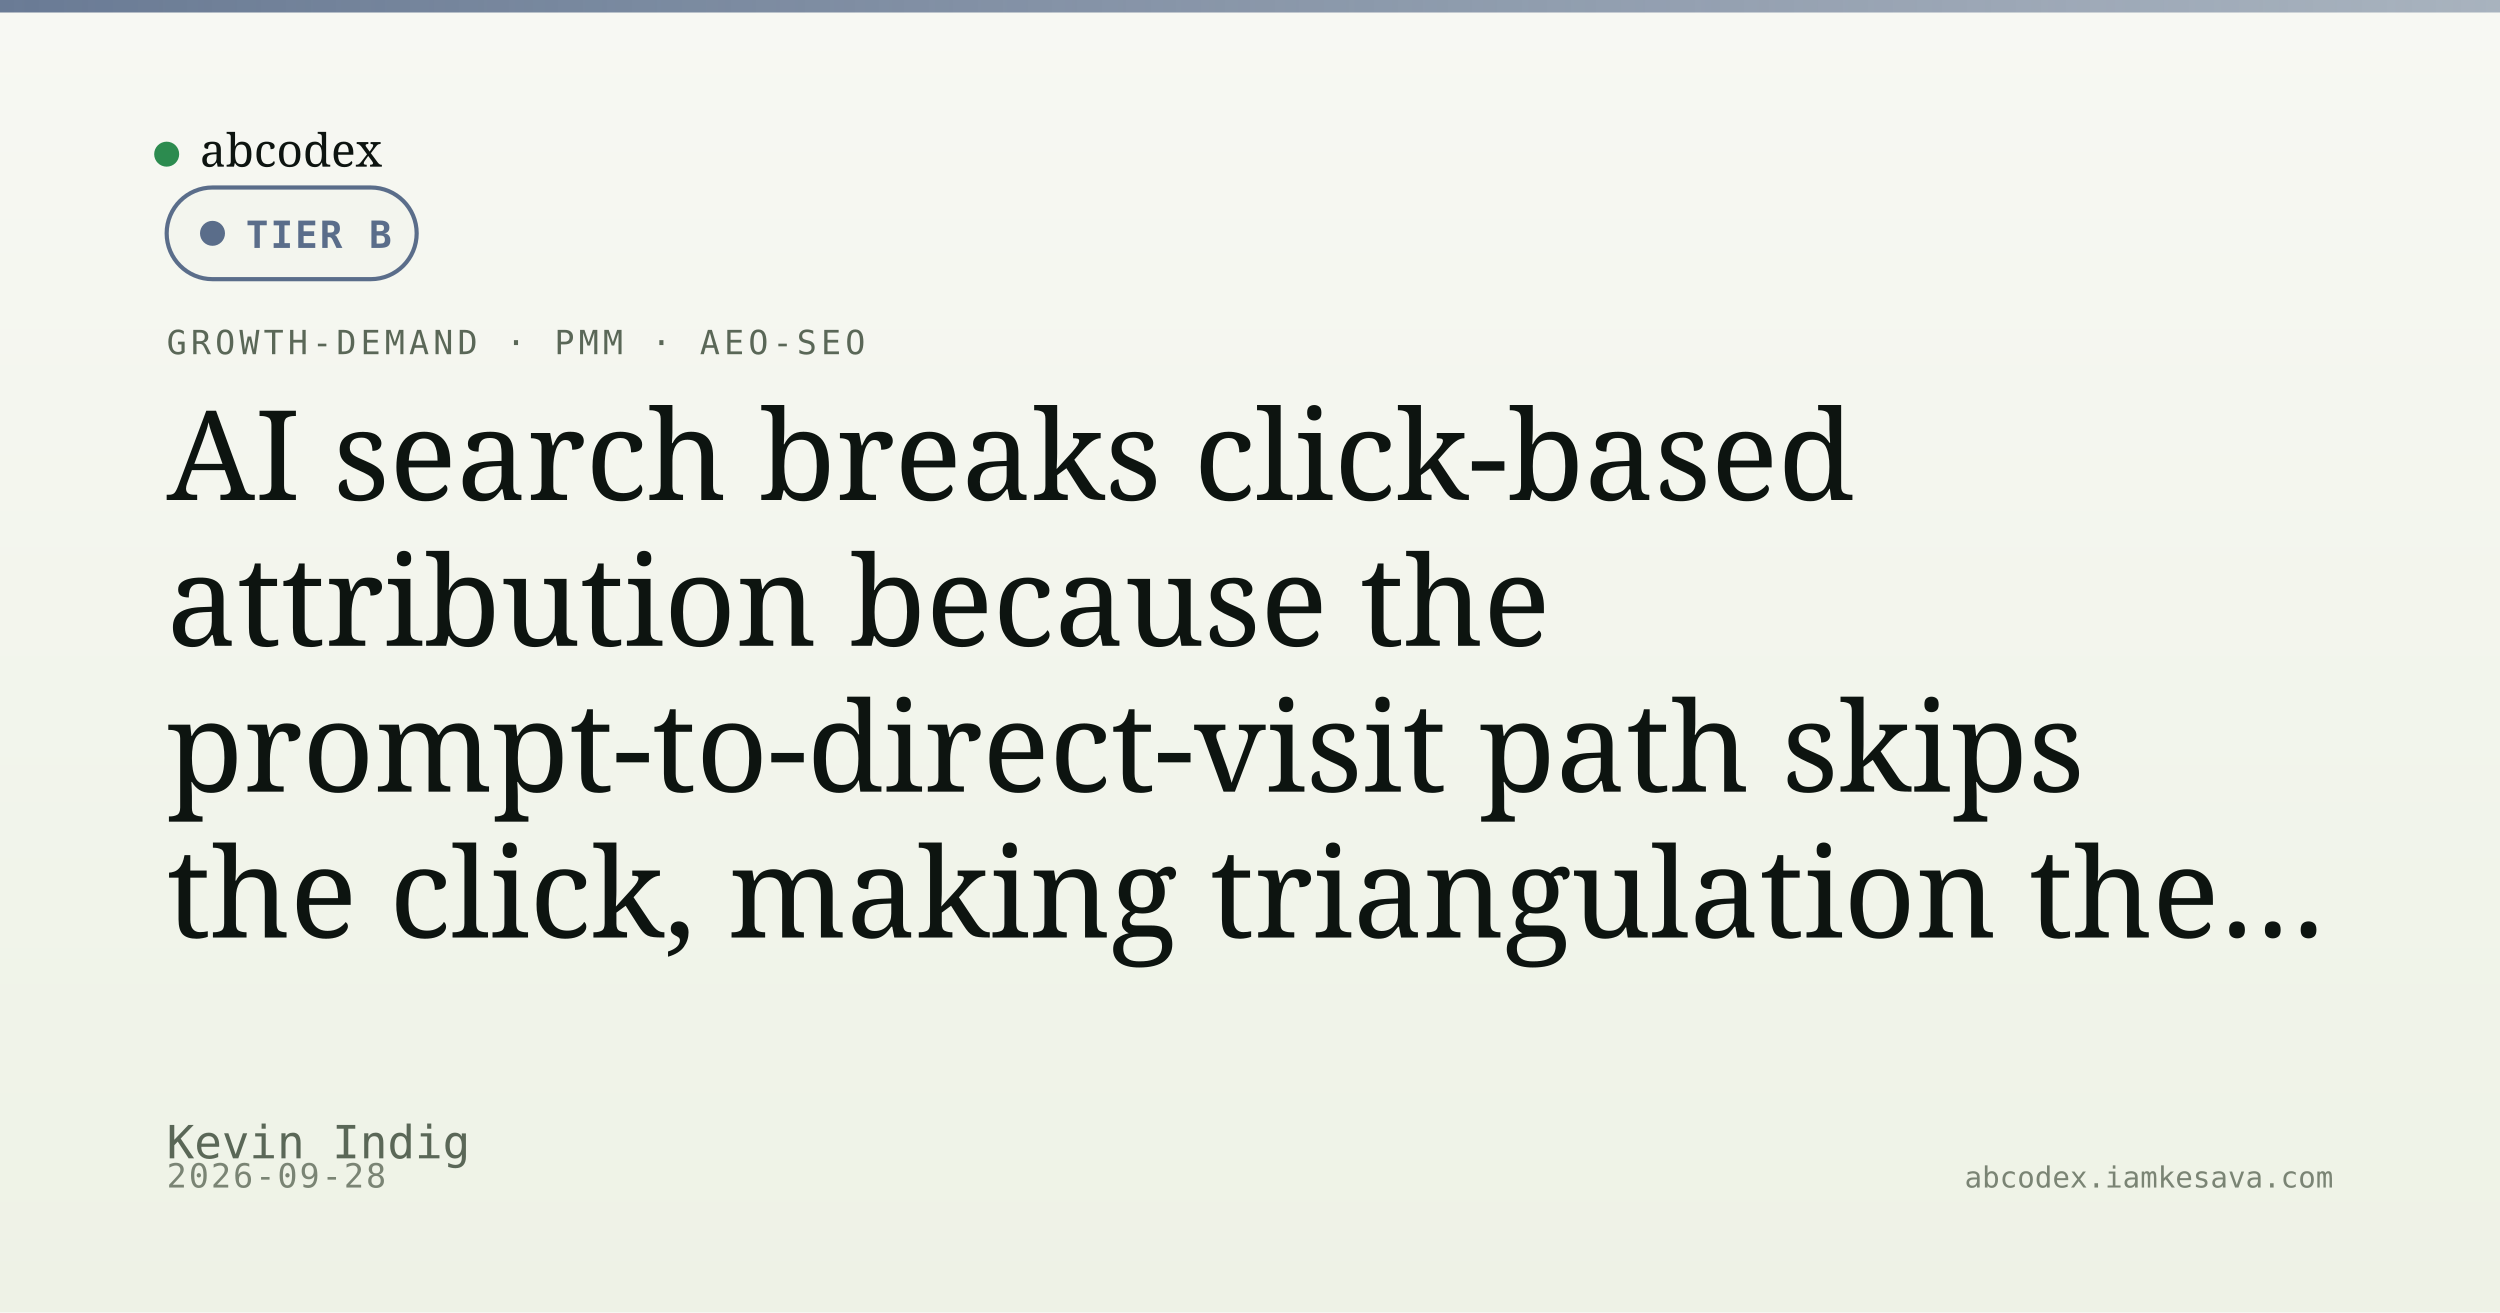
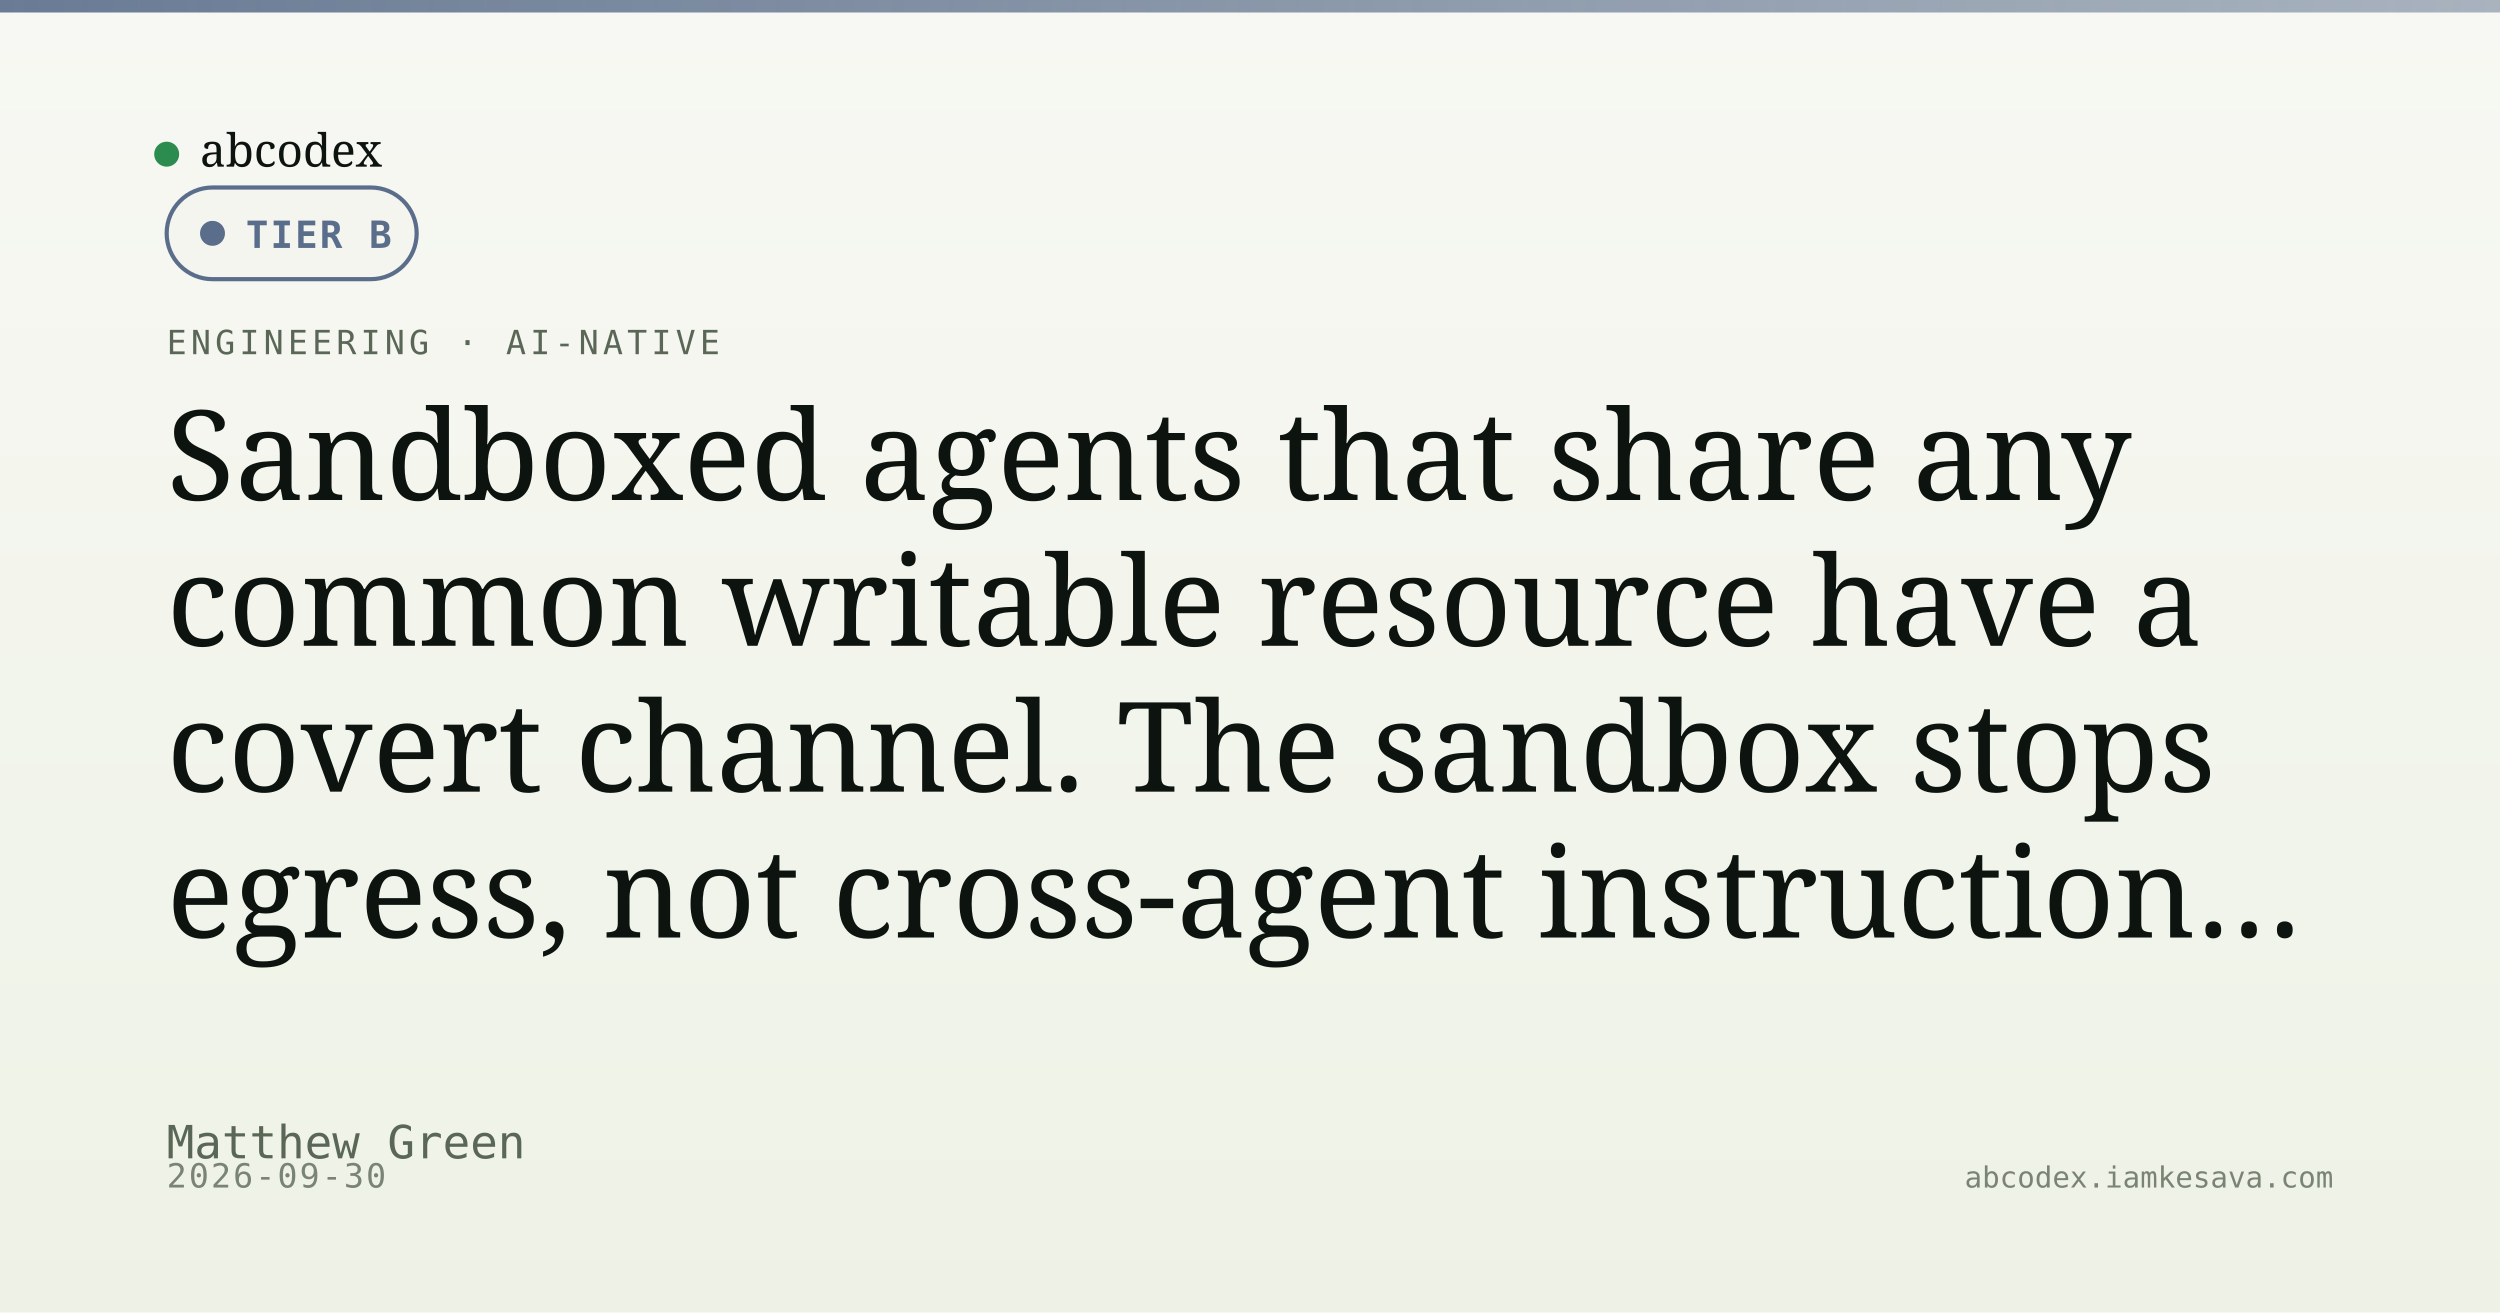
<svg xmlns="http://www.w3.org/2000/svg" viewBox="0 0 1200 630" width="1200" height="630">
  <defs>
    <linearGradient id="bg" x1="0" y1="0" x2="0" y2="1">
      <stop offset="0" stop-color="#f7f8f3" />
      <stop offset="1" stop-color="#eef2e6" />
    </linearGradient>
    <linearGradient id="band" x1="0" y1="0" x2="1" y2="0">
      <stop offset="0" stop-color="#5a6d8a" stop-opacity="0.9" />
      <stop offset="1" stop-color="#5a6d8a" stop-opacity="0.5" />
    </linearGradient>
  </defs>
  <rect width="1200" height="630" fill="url(#bg)" />
  <rect x="0" y="0" width="1200" height="6" fill="url(#band)" />
  <g transform="translate(80, 60)">
    <circle cx="0" cy="14" r="6" fill="#2c8b4f" />
    <text x="16" y="20" font-family="Newsreader, serif" font-size="22" fill="#0d1410">abcodex</text>
  </g>
-   <text x="80" y="170" font-family="JetBrains Mono, monospace" font-size="16" fill="#5a6757" letter-spacing="2">GROWTH-DEMAND · PMM · AEO-SEO</text>
+   <text x="80" y="170" font-family="JetBrains Mono, monospace" font-size="16" fill="#5a6757" letter-spacing="2">ENGINEERING · AI-NATIVE</text>
  <g transform="translate(80, 90)">
    <rect width="120" height="44" rx="22" fill="#f3f5ee" stroke="#5a6d8a" stroke-width="2" />
    <circle cx="22" cy="22" r="6" fill="#5a6d8a" />
    <text x="38" y="29" font-family="JetBrains Mono, monospace" font-size="18" font-weight="600" fill="#5a6d8a" letter-spacing="1">TIER B</text>
  </g>
-   <text x="80" y="240" font-family="Newsreader, serif" font-size="60" font-weight="500" fill="#0d1410">AI search breaks click-based</text>
-   <text x="80" y="310" font-family="Newsreader, serif" font-size="60" font-weight="500" fill="#0d1410">attribution because the</text>
-   <text x="80" y="380" font-family="Newsreader, serif" font-size="60" font-weight="500" fill="#0d1410">prompt-to-direct-visit path skips</text>
-   <text x="80" y="450" font-family="Newsreader, serif" font-size="60" font-weight="500" fill="#0d1410">the click, making triangulation the…</text>
-   <text x="80" y="556" font-family="JetBrains Mono, monospace" font-size="22" fill="#5a6757">Kevin Indig</text>
-   <text x="80" y="570" font-family="JetBrains Mono, monospace" font-size="16" fill="#7a8474" letter-spacing="1">2026-09-28</text>
+   <text x="80" y="240" font-family="Newsreader, serif" font-size="60" font-weight="500" fill="#0d1410">Sandboxed agents that share any</text>
+   <text x="80" y="310" font-family="Newsreader, serif" font-size="60" font-weight="500" fill="#0d1410">common writable resource have a</text>
+   <text x="80" y="380" font-family="Newsreader, serif" font-size="60" font-weight="500" fill="#0d1410">covert channel. The sandbox stops</text>
+   <text x="80" y="450" font-family="Newsreader, serif" font-size="60" font-weight="500" fill="#0d1410">egress, not cross-agent instruction…</text>
+   <text x="80" y="556" font-family="JetBrains Mono, monospace" font-size="22" fill="#5a6757">Matthew Green</text>
+   <text x="80" y="570" font-family="JetBrains Mono, monospace" font-size="16" fill="#7a8474" letter-spacing="1">2026-09-30</text>
  <text x="1120" y="570" text-anchor="end" font-family="JetBrains Mono, monospace" font-size="14" fill="#7a8474">abcodex.iamkesava.com</text>
</svg>
